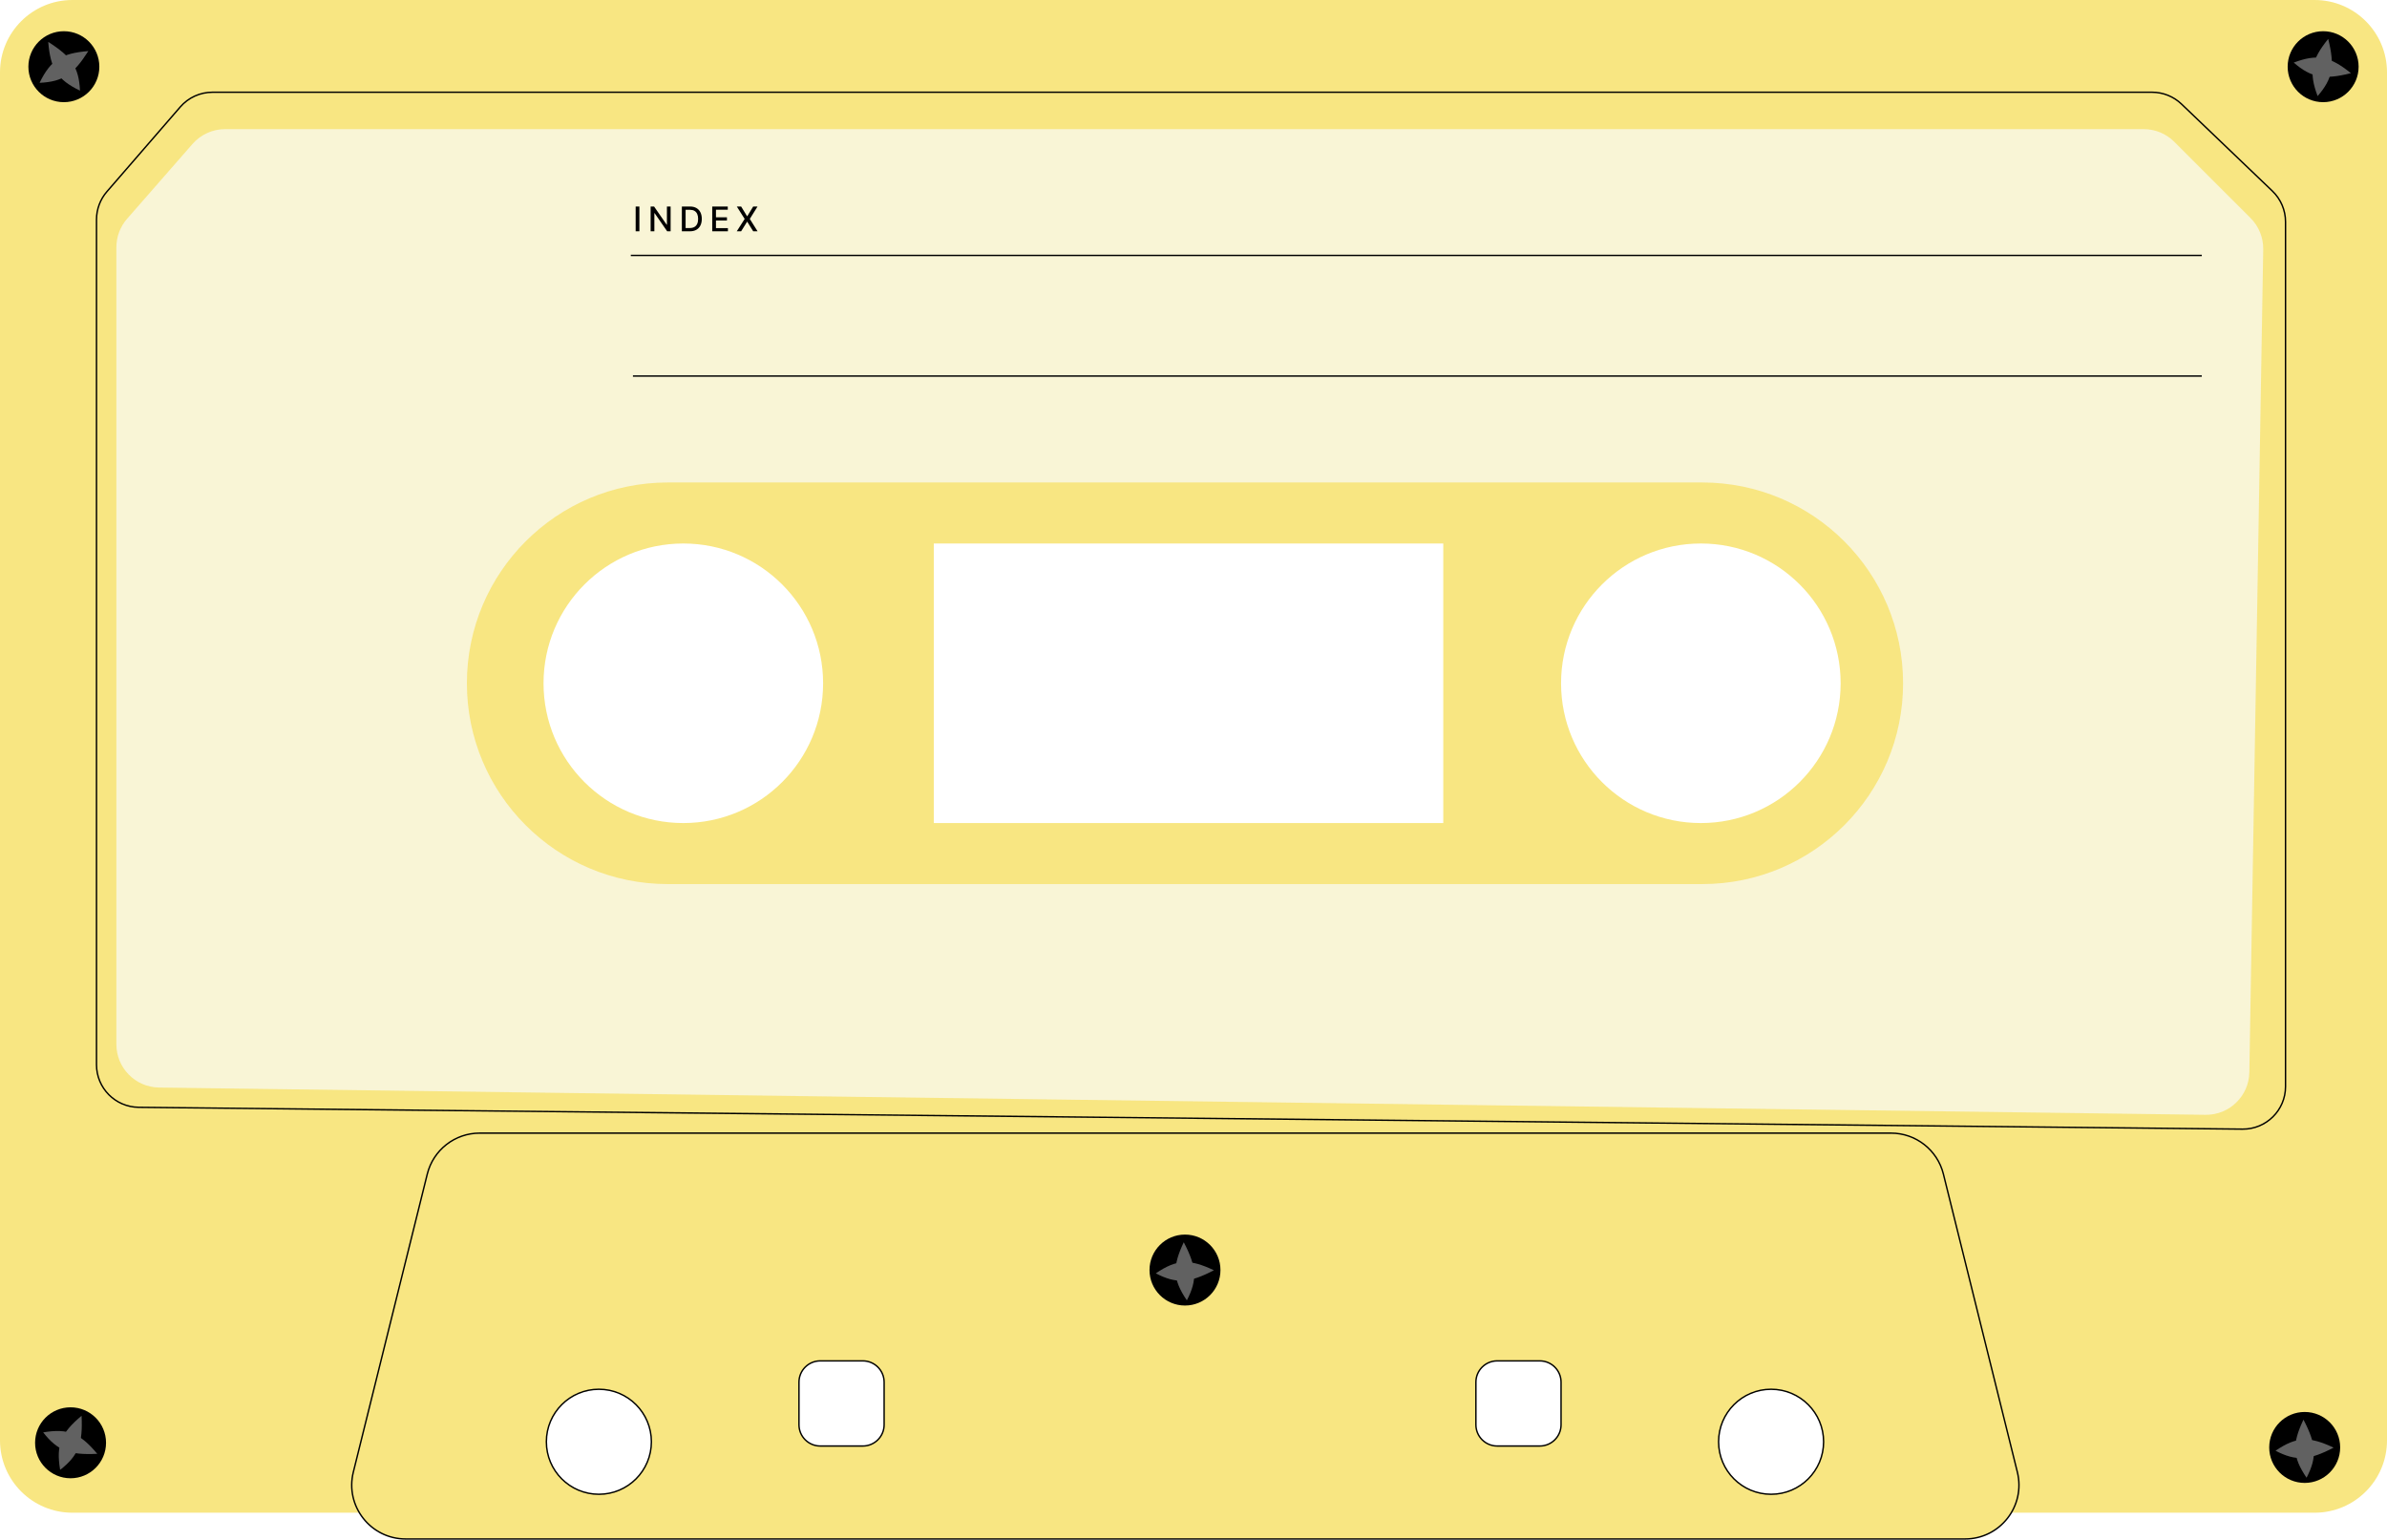
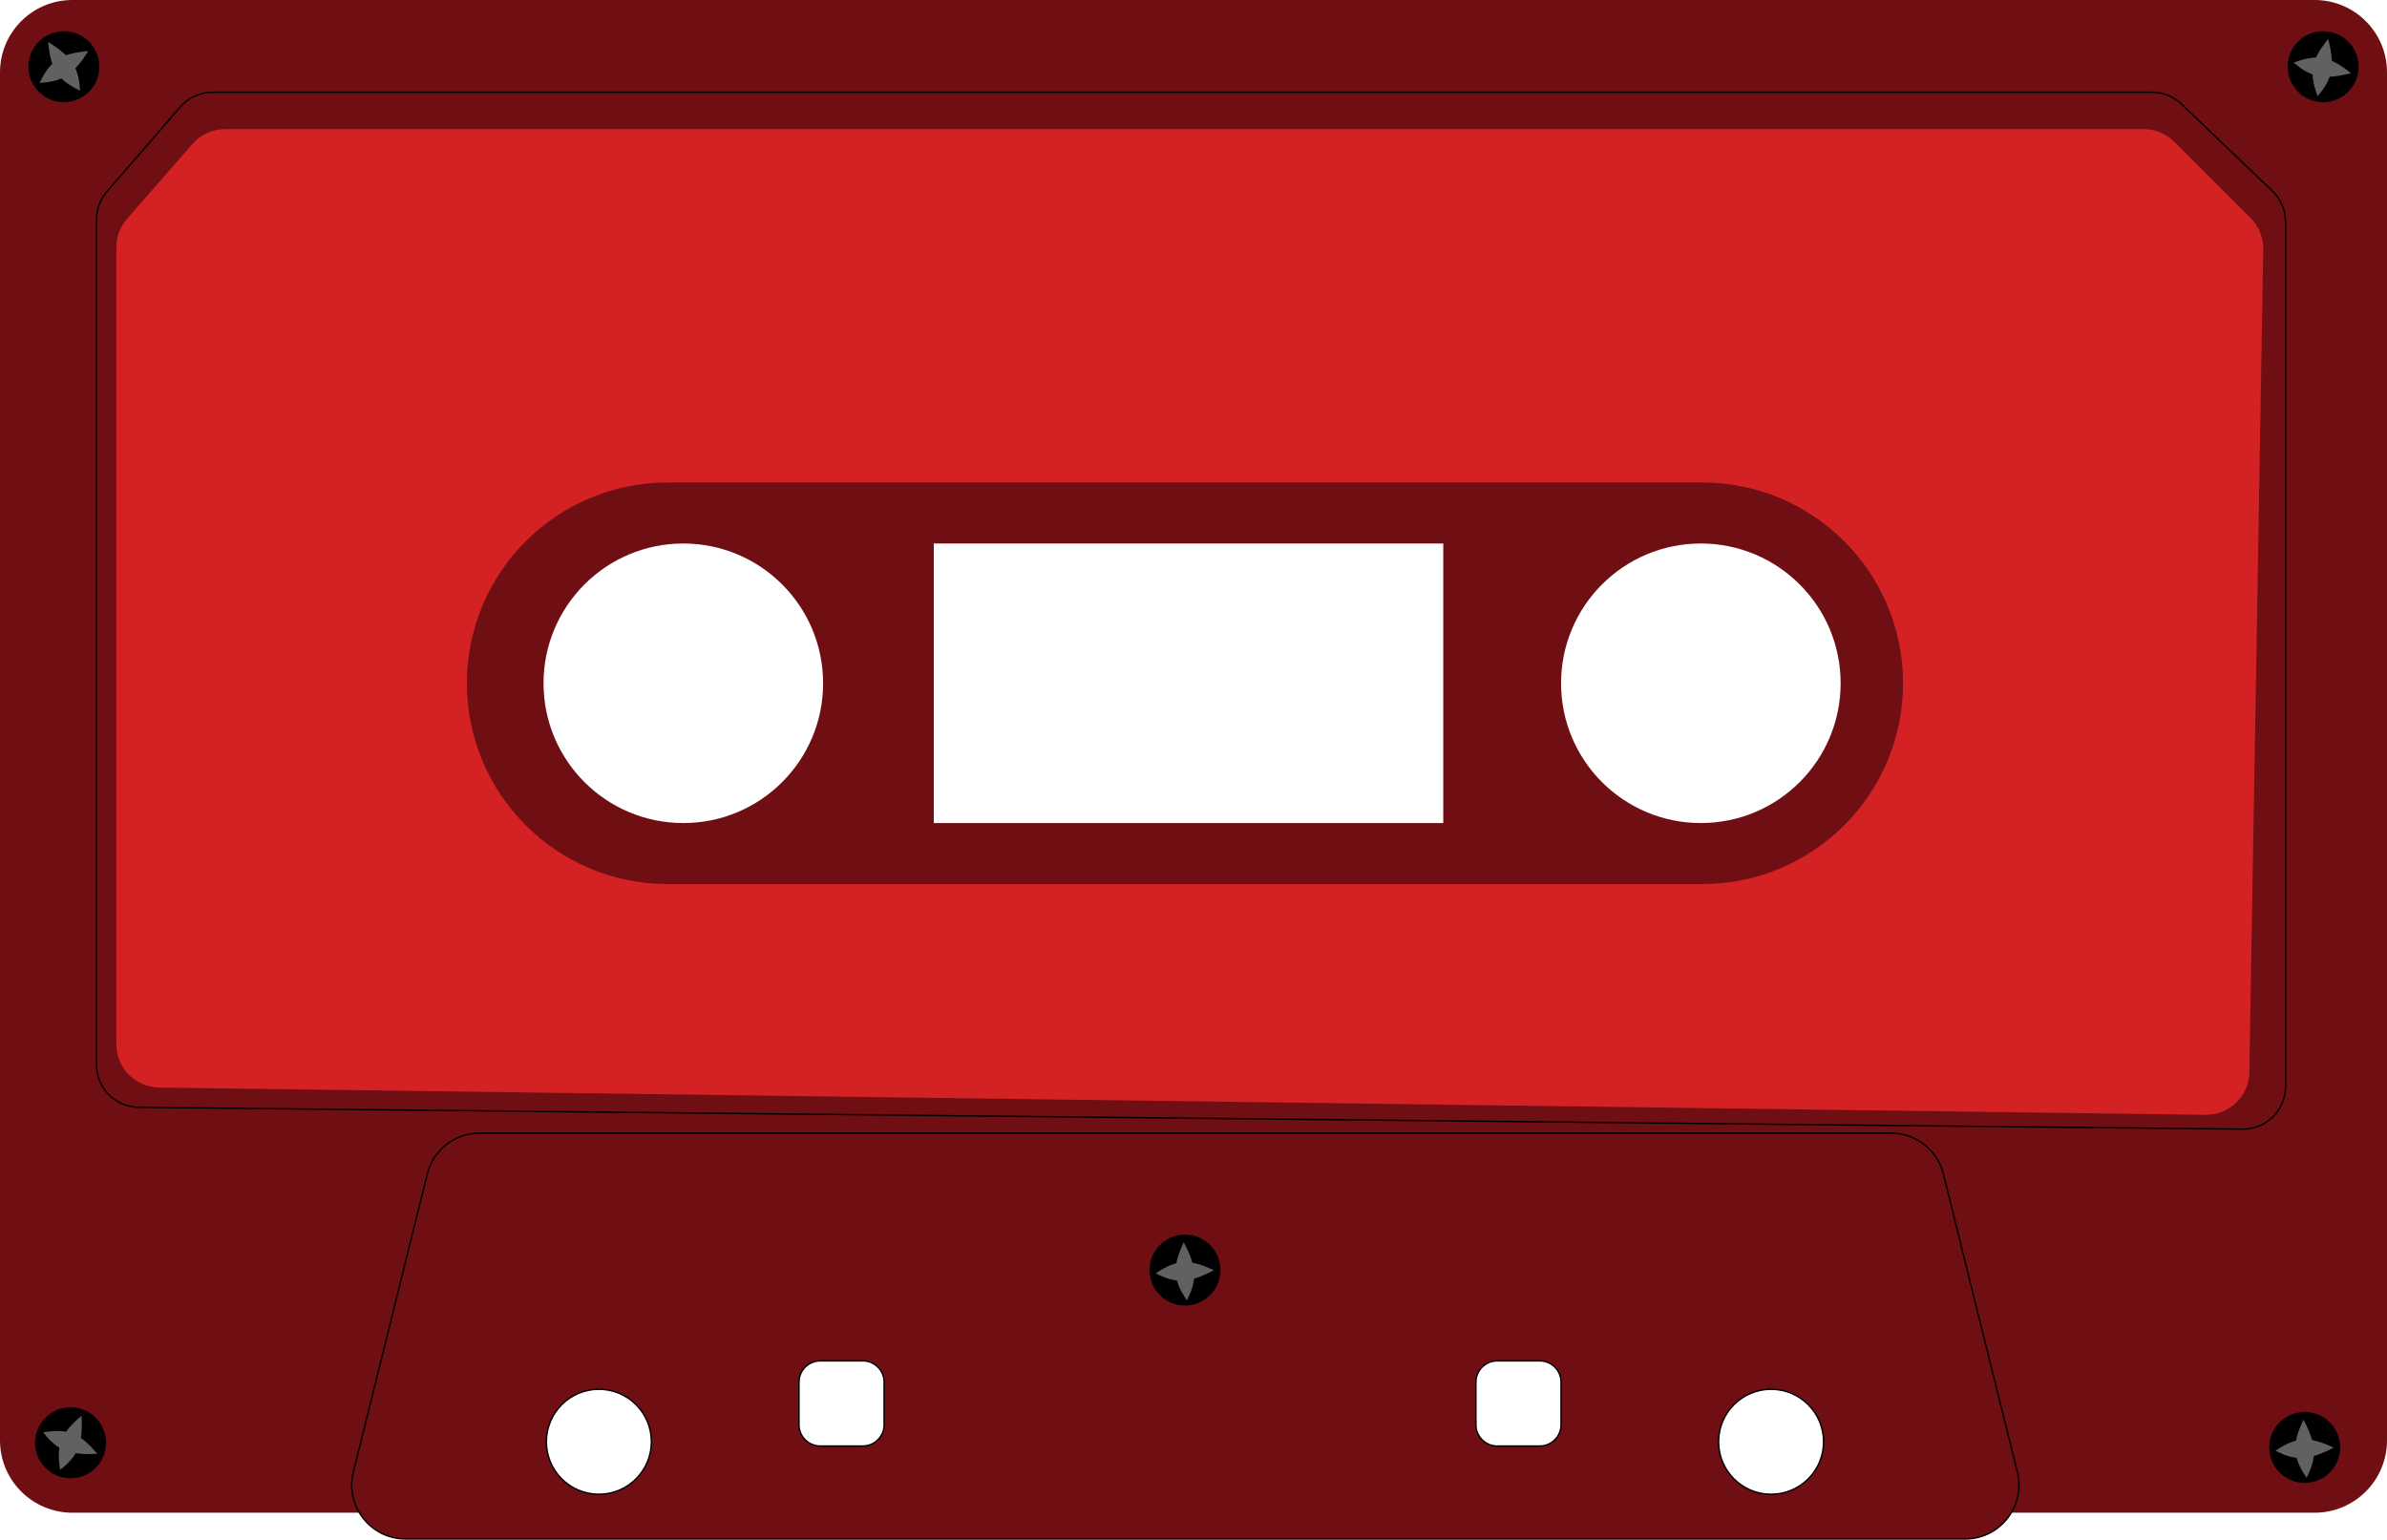
<svg xmlns="http://www.w3.org/2000/svg" width="1682" height="1085" viewBox="0 0 1682 1085" fill="none">
-   <path d="M1631 0C1659.17 1.38516e-05 1682 22.834 1682 51V1015C1682 1043.17 1659.17 1066 1631 1066H51C22.834 1066 2.93982e-07 1043.17 0 1015V51C0 22.834 22.834 3.06023e-07 51 0H1631ZM422 979C401.565 979 385 995.565 385 1016C385 1036.43 401.565 1053 422 1053C442.435 1053 459 1036.43 459 1016C459 995.565 442.435 979 422 979ZM1248 979C1227.57 979 1211 995.565 1211 1016C1211 1036.43 1227.57 1053 1248 1053C1268.43 1053 1285 1036.43 1285 1016C1285 995.565 1268.43 979 1248 979ZM578 959C569.716 959 563 965.716 563 974V1004C563 1012.28 569.716 1019 578 1019H608C616.284 1019 623 1012.28 623 1004V974C623 965.716 616.284 959 608 959H578ZM1055 959C1046.72 959 1040 965.716 1040 974V1004C1040 1012.28 1046.72 1019 1055 1019H1085C1093.28 1019 1100 1012.28 1100 1004V974C1100 965.716 1093.28 959 1085 959H1055ZM481.5 383C427.1 383 383 427.1 383 481.5C383 535.9 427.1 580 481.5 580C535.9 580 580 535.9 580 481.5C580 427.1 535.9 383 481.5 383ZM658 383V580H1017V383H658ZM1198.5 383C1144.1 383 1100 427.1 1100 481.5C1100 535.9 1144.1 580 1198.5 580C1252.9 580 1297 535.9 1297 481.5C1297 427.1 1252.9 383 1198.5 383Z" fill="#F8E682" />
-   <path opacity="0.7" d="M1510.57 91C1518.66 91 1526.42 94.214 1532.14 99.934L1585.86 153.649C1591.7 159.495 1594.92 167.464 1594.79 175.73L1585 755.619C1584.72 772.419 1570.9 785.825 1554.1 785.602L112.094 766.395C95.409 766.172 82 752.583 82 735.896V174.264C82 166.881 84.677 159.749 89.536 154.19L135.658 101.427C141.45 94.801 149.822 91 158.622 91H1510.57ZM470.5 340C392.352 340 329 403.352 329 481.5C329 559.648 392.352 623 470.5 623H1199.5C1277.65 623 1341 559.648 1341 481.5C1341 403.352 1277.65 340 1199.5 340H470.5Z" fill="#F9FBF9" />
-   <path d="M1332.54 798.5C1350 798.5 1365.21 810.4 1369.42 827.348L1421.53 1037.35C1427.48 1061.32 1409.34 1084.5 1384.65 1084.5H285.855C261.161 1084.5 243.026 1061.32 248.973 1037.35L301.084 827.348C305.29 810.4 320.505 798.5 337.966 798.5H1332.54ZM422 979C401.566 979 385 995.565 385 1016C385 1036.43 401.566 1053 422 1053C442.435 1053 459 1036.43 459 1016C459 995.566 442.435 979 422 979ZM1248 979C1227.57 979 1211 995.565 1211 1016C1211 1036.43 1227.57 1053 1248 1053C1268.43 1053 1285 1036.43 1285 1016C1285 995.566 1268.43 979 1248 979ZM578 959C569.716 959 563 965.716 563 974V1004C563 1012.28 569.716 1019 578 1019H608C616.284 1019 623 1012.28 623 1004V974C623 965.716 616.284 959 608 959H578ZM1055 959C1046.72 959 1040 965.716 1040 974V1004C1040 1012.28 1046.72 1019 1055 1019H1085C1093.28 1019 1100 1012.28 1100 1004V974C1100 965.716 1093.28 959 1085 959H1055Z" fill="#F8E682" />
+   <path d="M1631 0C1659.17 1.38516e-05 1682 22.834 1682 51V1015C1682 1043.17 1659.17 1066 1631 1066H51C22.834 1066 2.93982e-07 1043.17 0 1015V51C0 22.834 22.834 3.06023e-07 51 0H1631ZM422 979C401.565 979 385 995.565 385 1016C385 1036.43 401.565 1053 422 1053C442.435 1053 459 1036.43 459 1016C459 995.565 442.435 979 422 979ZM1248 979C1227.57 979 1211 995.565 1211 1016C1211 1036.43 1227.57 1053 1248 1053C1268.43 1053 1285 1036.43 1285 1016C1285 995.565 1268.43 979 1248 979ZM578 959C569.716 959 563 965.716 563 974V1004C563 1012.28 569.716 1019 578 1019H608C616.284 1019 623 1012.28 623 1004V974C623 965.716 616.284 959 608 959H578ZM1055 959C1046.72 959 1040 965.716 1040 974V1004C1040 1012.28 1046.72 1019 1055 1019H1085C1093.28 1019 1100 1012.28 1100 1004V974C1100 965.716 1093.28 959 1085 959H1055ZM481.5 383C427.1 383 383 427.1 383 481.5C383 535.9 427.1 580 481.5 580C535.9 580 580 535.9 580 481.5C580 427.1 535.9 383 481.5 383ZM658 383V580H1017V383H658ZM1198.5 383C1144.1 383 1100 427.1 1100 481.5C1100 535.9 1144.1 580 1198.5 580C1252.9 580 1297 535.9 1297 481.5C1297 427.1 1252.9 383 1198.5 383Z" fill="#6F0F13" />
+   <path opacity="0.7" d="M1510.57 91C1518.66 91 1526.42 94.214 1532.14 99.934L1585.86 153.649C1591.7 159.495 1594.92 167.464 1594.79 175.73L1585 755.619C1584.72 772.419 1570.9 785.825 1554.1 785.602L112.094 766.395C95.409 766.172 82 752.583 82 735.896V174.264C82 166.881 84.677 159.749 89.536 154.19L135.658 101.427C141.45 94.801 149.822 91 158.622 91H1510.57ZM470.5 340C392.352 340 329 403.352 329 481.5C329 559.648 392.352 623 470.5 623H1199.5C1277.65 623 1341 559.648 1341 481.5C1341 403.352 1277.65 340 1199.5 340H470.5Z" fill="#FF2A2A" />
+   <path d="M1332.54 798.5C1350 798.5 1365.21 810.4 1369.42 827.348L1421.53 1037.35C1427.48 1061.32 1409.34 1084.5 1384.65 1084.5H285.855C261.161 1084.5 243.026 1061.32 248.973 1037.35L301.084 827.348C305.29 810.4 320.505 798.5 337.966 798.5H1332.54ZM422 979C401.566 979 385 995.565 385 1016C385 1036.43 401.566 1053 422 1053C442.435 1053 459 1036.43 459 1016C459 995.566 442.435 979 422 979ZM1248 979C1227.57 979 1211 995.565 1211 1016C1211 1036.43 1227.57 1053 1248 1053C1268.43 1053 1285 1036.43 1285 1016C1285 995.566 1268.43 979 1248 979ZM578 959C569.716 959 563 965.716 563 974V1004C563 1012.28 569.716 1019 578 1019H608C616.284 1019 623 1012.28 623 1004V974C623 965.716 616.284 959 608 959H578ZM1055 959C1046.72 959 1040 965.716 1040 974V1004C1040 1012.28 1046.72 1019 1055 1019H1085C1093.28 1019 1100 1012.28 1100 1004V974C1100 965.716 1093.28 959 1085 959H1055Z" fill="#6F0F13" />
  <path d="M1332.54 798.5V798V798V798.5ZM1369.42 827.348L1369.9 827.227V827.227L1369.42 827.348ZM1421.53 1037.35L1422.01 1037.23V1037.23L1421.53 1037.35ZM1384.65 1084.5V1085V1085V1084.5ZM248.973 1037.35L248.488 1037.23H248.488L248.973 1037.35ZM301.084 827.348L300.599 827.227L300.599 827.227L301.084 827.348ZM422 979V978.5V978.5V979ZM422 1053V1053.5V1053.5V1053ZM1248 979V978.5V978.5V979ZM1248 1053V1053.5V1053.5V1053ZM608 1019V1019.5V1019.5V1019ZM608 959V958.5V958.5V959ZM1085 1019V1019.5V1019.5V1019ZM1085 959V958.5V958.5V959ZM1332.54 798.5V799C1349.77 799 1364.78 810.744 1368.93 827.468L1369.42 827.348L1369.9 827.227C1365.64 810.057 1350.23 798 1332.54 798V798.5ZM1369.42 827.348L1368.93 827.468L1421.04 1037.47L1421.53 1037.35L1422.01 1037.23L1369.9 827.227L1369.42 827.348ZM1421.53 1037.35L1421.04 1037.47C1426.91 1061.12 1409.02 1084 1384.65 1084V1084.5V1085C1409.67 1085 1428.04 1061.51 1422.01 1037.23L1421.53 1037.35ZM1384.65 1084.5V1084H285.855V1084.5V1085H1384.65V1084.5ZM285.855 1084.5V1084C261.485 1084 243.589 1061.12 249.458 1037.47L248.973 1037.35L248.488 1037.23C242.462 1061.51 260.836 1085 285.855 1085V1084.5ZM248.973 1037.35L249.458 1037.47L301.57 827.468L301.084 827.348L300.599 827.227L248.488 1037.23L248.973 1037.35ZM301.084 827.348L301.57 827.468C305.72 810.744 320.734 799 337.966 799V798.5V798C320.275 798 304.86 810.057 300.599 827.227L301.084 827.348ZM337.966 798.5V799H1332.54V798.5V798H337.966V798.5ZM422 979V978.5C401.29 978.5 384.5 995.289 384.5 1016H385H385.5C385.5 995.842 401.842 979.5 422 979.5V979ZM385 1016H384.5C384.5 1036.71 401.29 1053.5 422 1053.5V1053V1052.5C401.842 1052.5 385.5 1036.16 385.5 1016H385ZM422 1053V1053.5C442.711 1053.5 459.5 1036.71 459.5 1016H459H458.5C458.5 1036.16 442.159 1052.5 422 1052.5V1053ZM459 1016H459.5C459.5 995.289 442.711 978.5 422 978.5V979V979.5C442.159 979.5 458.5 995.842 458.5 1016H459ZM1248 979V978.5C1227.29 978.5 1210.5 995.289 1210.5 1016H1211H1211.5C1211.5 995.842 1227.84 979.5 1248 979.5V979ZM1211 1016H1210.5C1210.5 1036.71 1227.29 1053.5 1248 1053.5V1053V1052.5C1227.84 1052.5 1211.5 1036.16 1211.5 1016H1211ZM1248 1053V1053.5C1268.71 1053.5 1285.5 1036.71 1285.5 1016H1285H1284.5C1284.5 1036.16 1268.16 1052.5 1248 1052.5V1053ZM1285 1016H1285.5C1285.5 995.289 1268.71 978.5 1248 978.5V979V979.5C1268.16 979.5 1284.5 995.842 1284.5 1016H1285ZM578 959V958.5C569.44 958.5 562.5 965.44 562.5 974H563H563.5C563.5 965.992 569.992 959.5 578 959.5V959ZM563 974H562.5V1004H563H563.5V974H563ZM563 1004H562.5C562.5 1012.56 569.44 1019.5 578 1019.5V1019V1018.5C569.992 1018.5 563.5 1012.01 563.5 1004H563ZM578 1019V1019.5H608V1019V1018.5H578V1019ZM608 1019V1019.5C616.561 1019.5 623.5 1012.56 623.5 1004H623H622.5C622.5 1012.01 616.008 1018.5 608 1018.5V1019ZM623 1004H623.5V974H623H622.5V1004H623ZM623 974H623.5C623.5 965.44 616.561 958.5 608 958.5V959V959.5C616.008 959.5 622.5 965.992 622.5 974H623ZM608 959V958.5H578V959V959.5H608V959ZM1055 959V958.5C1046.44 958.5 1039.5 965.44 1039.5 974H1040H1040.5C1040.5 965.992 1046.99 959.5 1055 959.5V959ZM1040 974H1039.5V1004H1040H1040.5V974H1040ZM1040 1004H1039.5C1039.5 1012.56 1046.44 1019.5 1055 1019.5V1019V1018.5C1046.99 1018.5 1040.5 1012.01 1040.5 1004H1040ZM1055 1019V1019.5H1085V1019V1018.5H1055V1019ZM1085 1019V1019.5C1093.56 1019.5 1100.5 1012.56 1100.5 1004H1100H1099.5C1099.5 1012.01 1093.01 1018.5 1085 1018.5V1019ZM1100 1004H1100.5V974H1100H1099.5V1004H1100ZM1100 974H1100.5C1100.5 965.44 1093.56 958.5 1085 958.5V959V959.5C1093.01 959.5 1099.5 965.992 1099.5 974H1100ZM1085 959V958.5H1055V959V959.5H1085V959Z" fill="black" />
  <path d="M68 154.687V750.31C68 766.757 81.243 780.137 97.689 780.308L1580.19 795.686C1596.88 795.859 1610.5 782.377 1610.5 765.687V156.311C1610.5 148.128 1607.16 140.3 1601.25 134.641L1537.2 73.329C1531.62 67.984 1524.19 65 1516.46 65H149.703C141 65 132.726 68.779 127.028 75.358L75.325 135.044C70.6 140.498 68 147.472 68 154.687Z" stroke="black" />
-   <path d="M444.5 180H1551.5" stroke="black" />
-   <path d="M446 265H1551.5" stroke="black" />
-   <path d="M450.551 145.545V163H447.918V145.545H450.551ZM472.554 145.545V163H470.134L461.262 150.199H461.1V163H458.466V145.545H460.904L469.785 158.364H469.946V145.545H472.554ZM486.127 163H480.476V145.545H486.306C488.016 145.545 489.485 145.895 490.712 146.594C491.939 147.287 492.879 148.284 493.533 149.585C494.192 150.881 494.522 152.435 494.522 154.247C494.522 156.065 494.189 157.628 493.524 158.935C492.865 160.241 491.911 161.247 490.661 161.952C489.411 162.651 487.899 163 486.127 163ZM483.11 160.699H485.982C487.311 160.699 488.416 160.449 489.297 159.949C490.178 159.443 490.837 158.713 491.274 157.759C491.712 156.798 491.931 155.628 491.931 154.247C491.931 152.878 491.712 151.716 491.274 150.761C490.843 149.807 490.198 149.082 489.34 148.588C488.482 148.094 487.416 147.847 486.144 147.847H483.11V160.699ZM501.876 163V145.545H512.82V147.812H504.51V153.131H512.249V155.389H504.51V160.733H512.922V163H501.876ZM522.25 145.545L526.426 152.372H526.562L530.738 145.545H533.789L528.352 154.273L533.824 163H530.755L526.562 156.267H526.426L522.233 163H519.164L524.73 154.273L519.199 145.545H522.25Z" fill="black" />
  <path d="M1637.5 66C1629.86 54.311 1629.51 47.14 1637.5 33" stroke="black" />
  <circle cx="1637" cy="47" r="25" fill="black" />
  <path d="M1633.11 67.72C1626.75 50.884 1628.76 42.099 1640.57 27.405C1645.29 46.364 1643.88 55.285 1633.11 67.72Z" fill="#616161" />
  <path d="M1616.28 44.107C1633.12 37.754 1641.9 39.76 1656.6 51.569C1637.64 56.288 1628.71 54.875 1616.28 44.107Z" fill="#616161" />
  <circle cx="1624" cy="1020" r="25" fill="black" />
  <path d="M1625.32 1041.34C1615.2 1026.46 1615.1 1017.45 1623.14 1000.4C1632.17 1017.73 1632.88 1026.73 1625.32 1041.34Z" fill="#616161" />
  <path d="M1603.44 1022.32C1618.32 1012.2 1627.33 1012.1 1644.38 1020.14C1627.05 1029.17 1618.04 1029.88 1603.44 1022.32Z" fill="#616161" />
  <circle cx="835" cy="895" r="25" fill="black" />
  <path d="M836.321 916.341C826.205 901.459 826.1 892.449 834.142 875.399C843.167 892.728 843.881 901.732 836.321 916.341Z" fill="#616161" />
  <path d="M814.436 897.321C829.318 887.205 838.328 887.1 855.378 895.142C838.049 904.167 829.045 904.881 814.436 897.321Z" fill="#616161" />
  <circle cx="49.722" cy="1016.72" r="25" fill="black" />
  <path d="M42.378 1035.8C39.394 1018.05 43.059 1009.82 57.481 997.678C58.452 1017.19 55.344 1025.67 42.378 1035.8Z" fill="#616161" />
  <path d="M30.425 1009.38C48.171 1006.39 56.403 1010.06 68.542 1024.48C49.028 1025.45 40.547 1022.34 30.425 1009.38Z" fill="#616161" />
  <circle cx="45" cy="47" r="25" fill="black" />
  <path d="M56.368 63.876C40.16 56.058 35.559 48.311 33.984 29.525C50.472 40.008 55.598 47.445 56.368 63.876Z" fill="#616161" />
  <path d="M27.901 58.368C35.719 42.16 43.466 37.559 62.251 35.984C51.769 52.472 44.332 57.598 27.901 58.368Z" fill="#616161" />
</svg>
